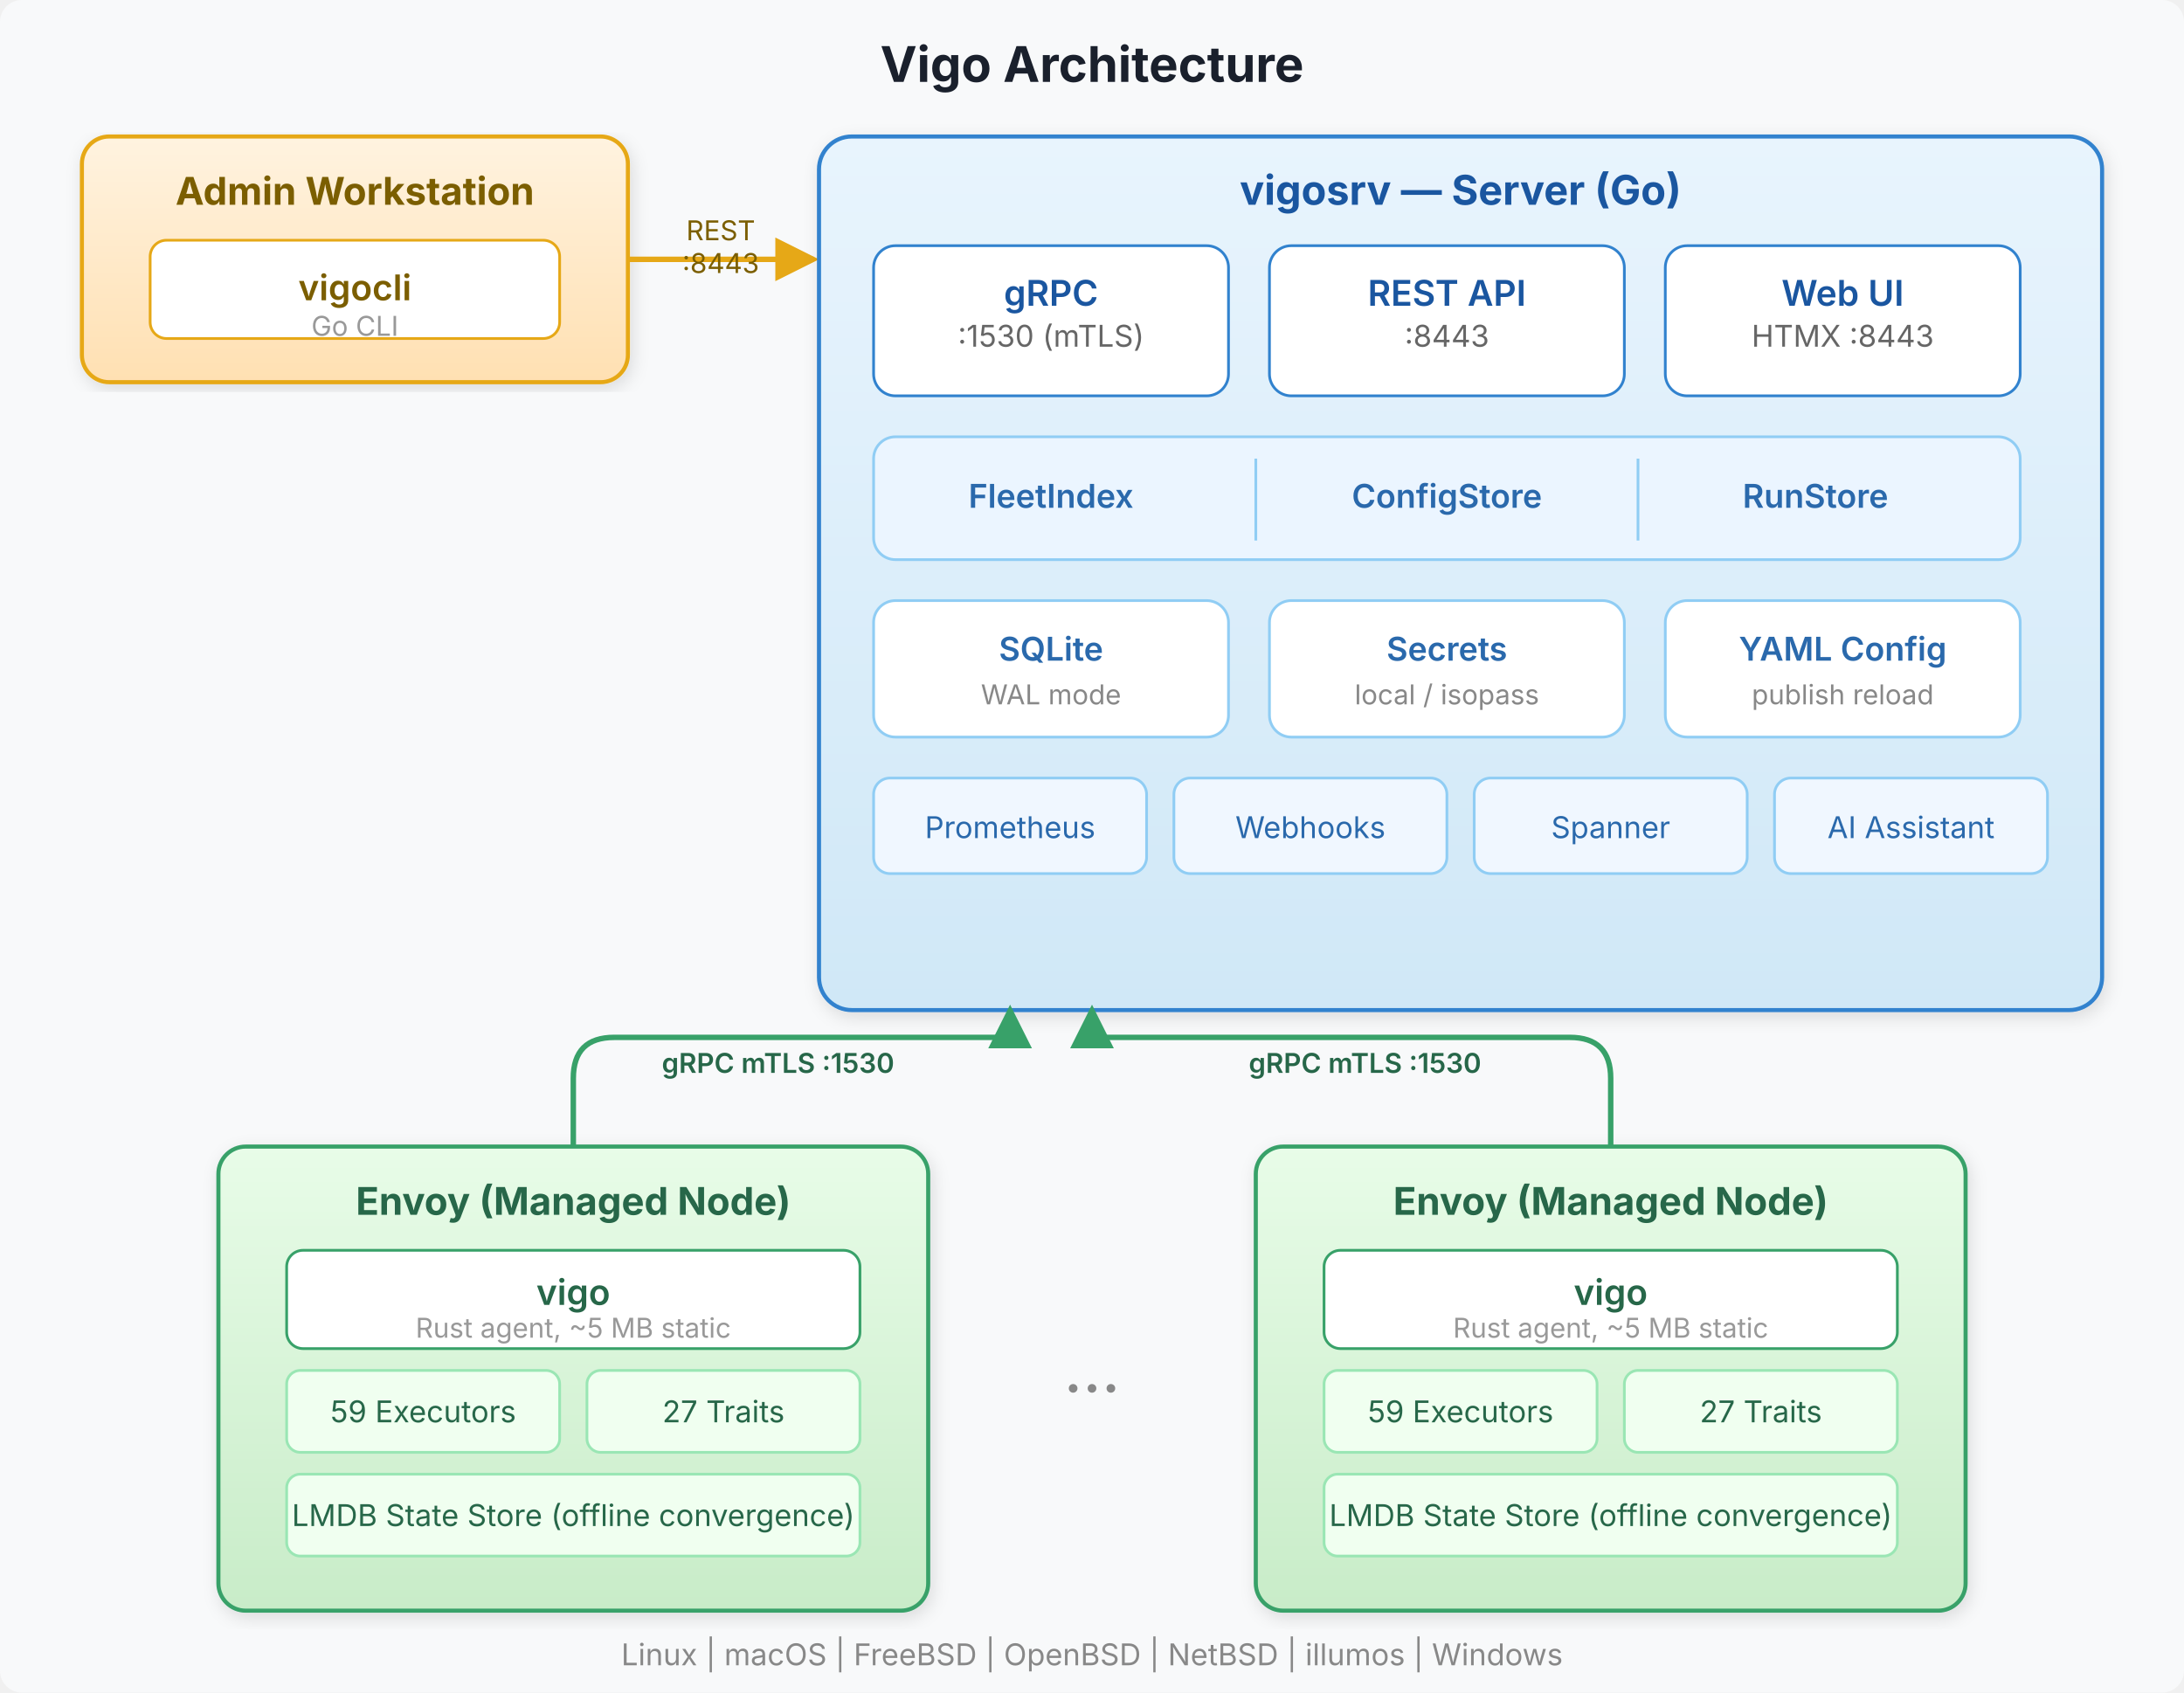
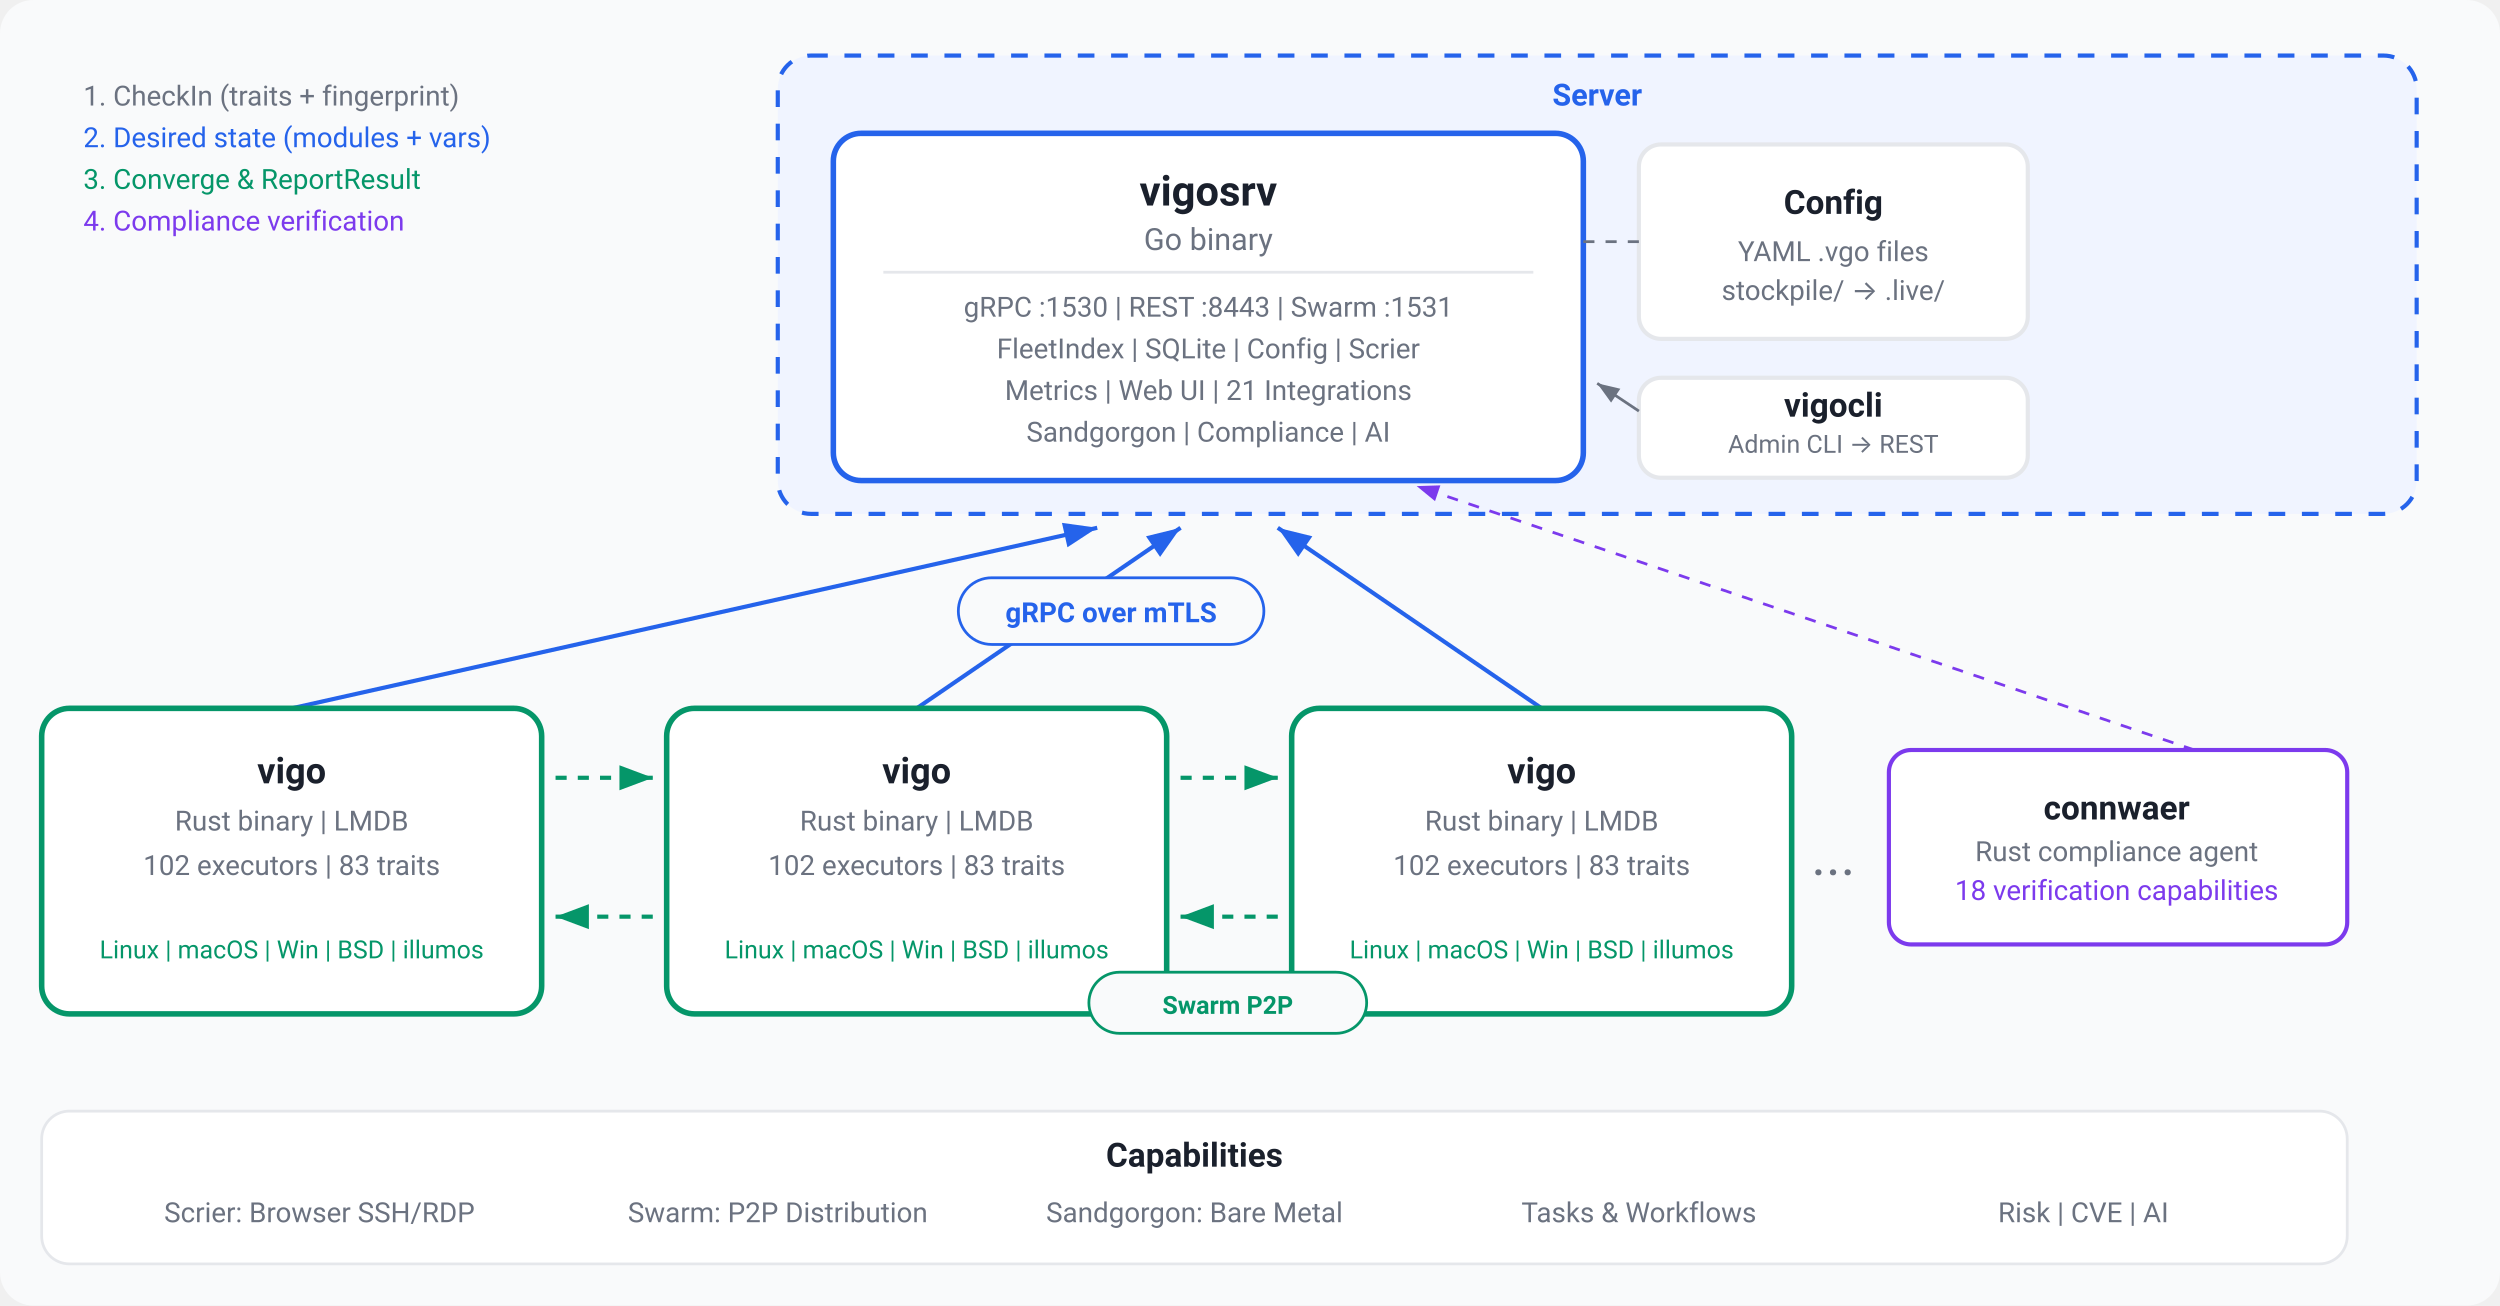
- <svg xmlns="http://www.w3.org/2000/svg" viewBox="0 0 800 620" font-family="Inter, system-ui, sans-serif" font-size="13">
+ <svg xmlns="http://www.w3.org/2000/svg" viewBox="0 0 900 470" font-family="-apple-system,BlinkMacSystemFont,'Segoe UI',Roboto,sans-serif">
+   <rect width="900" height="470" fill="#f9fafb" rx="12" />
+   <text x="30" y="38" text-anchor="start" font-size="10" fill="#6b7280">1. CheckIn (traits + fingerprint)</text>
+   <text x="30" y="53" text-anchor="start" font-size="10" fill="#2563eb">2. Desired state (modules + vars)</text>
+   <text x="30" y="68" text-anchor="start" font-size="10" fill="#059669">3. Converge &amp; ReportResult</text>
+   <text x="30" y="83" text-anchor="start" font-size="10" fill="#7c3aed">4. Compliance verification</text>
+   <rect x="280" y="20" width="590" height="165" rx="12" fill="#f0f4ff" stroke="#2563eb" stroke-width="1.5" stroke-dasharray="6" />
+   <text x="575" y="38" text-anchor="middle" font-size="11" font-weight="600" fill="#2563eb">Server</text>
+   <rect x="300" y="48" width="270" height="125" rx="10" fill="#fff" stroke="#2563eb" stroke-width="2" />
+   <text x="435" y="74" text-anchor="middle" font-size="15" font-weight="700" fill="#1a202c">vigosrv</text>
+   <text x="435" y="90" text-anchor="middle" font-size="11" fill="#6b7280">Go binary</text>
+   <line x1="318" y1="98" x2="552" y2="98" stroke="#e5e7eb" stroke-width="1" />
+   <text x="435" y="114" text-anchor="middle" font-size="10" fill="#6b7280">gRPC :1530 | REST :8443 | Swarm :1531</text>
+   <text x="435" y="129" text-anchor="middle" font-size="10" fill="#6b7280">FleetIndex | SQLite | Config | Scrier</text>
+   <text x="435" y="144" text-anchor="middle" font-size="10" fill="#6b7280">Metrics | Web UI | 21 Integrations</text>
+   <text x="435" y="159" text-anchor="middle" font-size="10" fill="#6b7280">Sandgorgon | Compliance | AI</text>
+   <rect x="590" y="52" width="140" height="70" rx="8" fill="#fff" stroke="#e5e7eb" stroke-width="1.5" />
+   <text x="660" y="77" text-anchor="middle" font-size="12" font-weight="600" fill="#1a202c">Config</text>
+   <text x="660" y="94" text-anchor="middle" font-size="10" fill="#6b7280">YAML .vgo files</text>
+   <text x="660" y="108" text-anchor="middle" font-size="10" fill="#6b7280">stockpile/ → .live/</text>
+   <line x1="570" y1="87" x2="590" y2="87" stroke="#6b7280" stroke-width="1" stroke-dasharray="4" />
+   <rect x="590" y="136" width="140" height="36" rx="8" fill="#fff" stroke="#e5e7eb" stroke-width="1.5" />
+   <text x="660" y="150" text-anchor="middle" font-size="12" font-weight="600" fill="#1a202c">vigocli</text>
+   <text x="660" y="163" text-anchor="middle" font-size="9" fill="#6b7280">Admin CLI → REST</text>
+   <path d="M590 148 L575 138" stroke="#6b7280" stroke-width="1" fill="none" marker-end="url(#arrowGray)" />
+   <path d="M105 255 L395 190" stroke="#2563eb" stroke-width="1.5" fill="none" marker-end="url(#arrow)" />
+   <path d="M330 255 L425 190" stroke="#2563eb" stroke-width="1.5" fill="none" marker-end="url(#arrow)" />
+   <path d="M555 255 L460 190" stroke="#2563eb" stroke-width="1.5" fill="none" marker-end="url(#arrow)" />
+   <path d="M790 270 L510 175" stroke="#7c3aed" stroke-width="1" fill="none" stroke-dasharray="4" marker-end="url(#arrowPurple)" />
+   <rect x="345" y="208" width="110" height="24" rx="12" fill="#f9fafb" stroke="#2563eb" stroke-width="1" />
+   <text x="400" y="224" text-anchor="middle" font-size="10" font-weight="600" fill="#2563eb">gRPC over mTLS</text>
+   <rect x="15" y="255" width="180" height="110" rx="10" fill="#fff" stroke="#059669" stroke-width="2" />
+   <text x="105" y="282" text-anchor="middle" font-size="13" font-weight="700" fill="#1a202c">vigo</text>
+   <text x="105" y="299" text-anchor="middle" font-size="10" fill="#6b7280">Rust binary | LMDB</text>
+   <text x="105" y="315" text-anchor="middle" font-size="10" fill="#6b7280">102 executors | 83 traits</text>
+   <text x="105" y="345" text-anchor="middle" font-size="9" fill="#059669">Linux | macOS | Win | BSD | illumos</text>
+   <rect x="240" y="255" width="180" height="110" rx="10" fill="#fff" stroke="#059669" stroke-width="2" />
+   <text x="330" y="282" text-anchor="middle" font-size="13" font-weight="700" fill="#1a202c">vigo</text>
+   <text x="330" y="299" text-anchor="middle" font-size="10" fill="#6b7280">Rust binary | LMDB</text>
+   <text x="330" y="315" text-anchor="middle" font-size="10" fill="#6b7280">102 executors | 83 traits</text>
+   <text x="330" y="345" text-anchor="middle" font-size="9" fill="#059669">Linux | macOS | Win | BSD | illumos</text>
+   <rect x="465" y="255" width="180" height="110" rx="10" fill="#fff" stroke="#059669" stroke-width="2" />
+   <text x="555" y="282" text-anchor="middle" font-size="13" font-weight="700" fill="#1a202c">vigo</text>
+   <text x="555" y="299" text-anchor="middle" font-size="10" fill="#6b7280">Rust binary | LMDB</text>
+   <text x="555" y="315" text-anchor="middle" font-size="10" fill="#6b7280">102 executors | 83 traits</text>
+   <text x="555" y="345" text-anchor="middle" font-size="9" fill="#059669">Linux | macOS | Win | BSD | illumos</text>
+   <line x1="200" y1="280" x2="235" y2="280" stroke="#059669" stroke-width="1.5" stroke-dasharray="4" marker-end="url(#arrowGreen)" />
+   <line x1="235" y1="330" x2="200" y2="330" stroke="#059669" stroke-width="1.5" stroke-dasharray="4" marker-end="url(#arrowGreen)" />
+   <line x1="425" y1="280" x2="460" y2="280" stroke="#059669" stroke-width="1.5" stroke-dasharray="4" marker-end="url(#arrowGreen)" />
+   <line x1="460" y1="330" x2="425" y2="330" stroke="#059669" stroke-width="1.5" stroke-dasharray="4" marker-end="url(#arrowGreen)" />
+   <rect x="392" y="350" width="100" height="22" rx="11" fill="#f9fafb" stroke="#059669" stroke-width="1" />
+   <text x="442" y="365" text-anchor="middle" font-size="9" font-weight="600" fill="#059669">Swarm P2P</text>
+   <text x="660" y="315" text-anchor="middle" font-size="20" fill="#6b7280">...</text>
+   <rect x="680" y="270" width="165" height="70" rx="8" fill="#fff" stroke="#7c3aed" stroke-width="1.5" />
+   <text x="762" y="295" text-anchor="middle" font-size="12" font-weight="600" fill="#1a202c">connwaer</text>
+   <text x="762" y="310" text-anchor="middle" font-size="10" fill="#6b7280">Rust compliance agent</text>
+   <text x="762" y="324" text-anchor="middle" font-size="10" fill="#7c3aed">18 verification capabilities</text>
+   <rect x="15" y="400" width="830" height="55" rx="10" fill="#fff" stroke="#e5e7eb" stroke-width="1" />
+   <text x="430" y="420" text-anchor="middle" font-size="12" font-weight="600" fill="#1a202c">Capabilities</text>
+   <text x="115" y="440" text-anchor="middle" font-size="10" fill="#6b7280">Scrier: Browser SSH/RDP</text>
+   <text x="280" y="440" text-anchor="middle" font-size="10" fill="#6b7280">Swarm: P2P Distribution</text>
+   <text x="430" y="440" text-anchor="middle" font-size="10" fill="#6b7280">Sandgorgon: Bare Metal</text>
+   <text x="590" y="440" text-anchor="middle" font-size="10" fill="#6b7280">Tasks &amp; Workflows</text>
+   <text x="750" y="440" text-anchor="middle" font-size="10" fill="#6b7280">Risk | CVE | AI</text>
  <defs>
-     <filter id="shadow" x="-4%" y="-4%" width="108%" height="108%">
-       <feDropShadow dx="1" dy="2" stdDeviation="3" flood-opacity="0.12" />
-     </filter>
-     <linearGradient id="serverGrad" x1="0" y1="0" x2="0" y2="1">
-       <stop offset="0%" stop-color="#e8f4fd" />
-       <stop offset="100%" stop-color="#d0e8f7" />
-     </linearGradient>
-     <linearGradient id="envoyGrad" x1="0" y1="0" x2="0" y2="1">
-       <stop offset="0%" stop-color="#e8fce8" />
-       <stop offset="100%" stop-color="#c8ecc8" />
-     </linearGradient>
-     <linearGradient id="cliGrad" x1="0" y1="0" x2="0" y2="1">
-       <stop offset="0%" stop-color="#fff3e0" />
-       <stop offset="100%" stop-color="#ffe0b2" />
-     </linearGradient>
-   </defs>
-   <rect width="800" height="620" fill="#f8f9fa" rx="8" />
-   <text x="400" y="30" text-anchor="middle" font-size="18" font-weight="700" fill="#1a202c">Vigo Architecture</text>
-   <rect x="30" y="50" width="200" height="90" rx="10" fill="url(#cliGrad)" stroke="#e6a817" stroke-width="1.5" filter="url(#shadow)" />
-   <text x="130" y="75" text-anchor="middle" font-weight="700" fill="#7b5e00" font-size="14">Admin Workstation</text>
-   <rect x="55" y="88" width="150" height="36" rx="6" fill="#fff" stroke="#e6a817" stroke-width="1" />
-   <text x="130" y="110" text-anchor="middle" font-weight="600" fill="#7b5e00">vigocli</text>
-   <text x="130" y="123" text-anchor="middle" font-size="10" fill="#999">Go CLI</text>
-   <line x1="230" y1="95" x2="298" y2="95" stroke="#e6a817" stroke-width="2" marker-end="url(#arrowOrange)" />
-   <text x="264" y="88" text-anchor="middle" font-size="10" fill="#7b5e00">REST</text>
-   <text x="264" y="100" text-anchor="middle" font-size="10" fill="#7b5e00">:8443</text>
-   <rect x="300" y="50" width="470" height="320" rx="12" fill="url(#serverGrad)" stroke="#3182ce" stroke-width="1.5" filter="url(#shadow)" />
-   <text x="535" y="75" text-anchor="middle" font-weight="700" fill="#1a56a0" font-size="15">vigosrv — Server (Go)</text>
-   <rect x="320" y="90" width="130" height="55" rx="8" fill="#fff" stroke="#3182ce" stroke-width="1" />
-   <text x="385" y="112" text-anchor="middle" font-weight="600" fill="#1a56a0">gRPC</text>
-   <text x="385" y="127" text-anchor="middle" font-size="11" fill="#666">:1530 (mTLS)</text>
-   <rect x="465" y="90" width="130" height="55" rx="8" fill="#fff" stroke="#3182ce" stroke-width="1" />
-   <text x="530" y="112" text-anchor="middle" font-weight="600" fill="#1a56a0">REST API</text>
-   <text x="530" y="127" text-anchor="middle" font-size="11" fill="#666">:8443</text>
-   <rect x="610" y="90" width="130" height="55" rx="8" fill="#fff" stroke="#3182ce" stroke-width="1" />
-   <text x="675" y="112" text-anchor="middle" font-weight="600" fill="#1a56a0">Web UI</text>
-   <text x="675" y="127" text-anchor="middle" font-size="11" fill="#666">HTMX :8443</text>
-   <rect x="320" y="160" width="420" height="45" rx="8" fill="#ebf5ff" stroke="#90cdf4" stroke-width="1" />
-   <text x="385" y="186" text-anchor="middle" font-weight="600" fill="#2a69ac" font-size="12">FleetIndex</text>
-   <line x1="460" y1="168" x2="460" y2="198" stroke="#90cdf4" stroke-width="1" />
-   <text x="530" y="186" text-anchor="middle" font-weight="600" fill="#2a69ac" font-size="12">ConfigStore</text>
-   <line x1="600" y1="168" x2="600" y2="198" stroke="#90cdf4" stroke-width="1" />
-   <text x="665" y="186" text-anchor="middle" font-weight="600" fill="#2a69ac" font-size="12">RunStore</text>
-   <rect x="320" y="220" width="130" height="50" rx="8" fill="#fff" stroke="#90cdf4" stroke-width="1" />
-   <text x="385" y="242" text-anchor="middle" font-weight="600" fill="#2a69ac" font-size="12">SQLite</text>
-   <text x="385" y="258" text-anchor="middle" font-size="10" fill="#888">WAL mode</text>
-   <rect x="465" y="220" width="130" height="50" rx="8" fill="#fff" stroke="#90cdf4" stroke-width="1" />
-   <text x="530" y="242" text-anchor="middle" font-weight="600" fill="#2a69ac" font-size="12">Secrets</text>
-   <text x="530" y="258" text-anchor="middle" font-size="10" fill="#888">local / isopass</text>
-   <rect x="610" y="220" width="130" height="50" rx="8" fill="#fff" stroke="#90cdf4" stroke-width="1" />
-   <text x="675" y="242" text-anchor="middle" font-weight="600" fill="#2a69ac" font-size="12">YAML Config</text>
-   <text x="675" y="258" text-anchor="middle" font-size="10" fill="#888">publish reload</text>
-   <rect x="320" y="285" width="100" height="35" rx="6" fill="#f0f7ff" stroke="#90cdf4" stroke-width="1" />
-   <text x="370" y="307" text-anchor="middle" font-size="11" fill="#2a69ac">Prometheus</text>
-   <rect x="430" y="285" width="100" height="35" rx="6" fill="#f0f7ff" stroke="#90cdf4" stroke-width="1" />
-   <text x="480" y="307" text-anchor="middle" font-size="11" fill="#2a69ac">Webhooks</text>
-   <rect x="540" y="285" width="100" height="35" rx="6" fill="#f0f7ff" stroke="#90cdf4" stroke-width="1" />
-   <text x="590" y="307" text-anchor="middle" font-size="11" fill="#2a69ac">Spanner</text>
-   <rect x="650" y="285" width="100" height="35" rx="6" fill="#f0f7ff" stroke="#90cdf4" stroke-width="1" />
-   <text x="700" y="307" text-anchor="middle" font-size="11" fill="#2a69ac">AI Assistant</text>
-   <rect x="80" y="420" width="260" height="170" rx="10" fill="url(#envoyGrad)" stroke="#38a169" stroke-width="1.5" filter="url(#shadow)" />
-   <text x="210" y="445" text-anchor="middle" font-weight="700" fill="#276749" font-size="14">Envoy (Managed Node)</text>
-   <rect x="105" y="458" width="210" height="36" rx="6" fill="#fff" stroke="#38a169" stroke-width="1" />
-   <text x="210" y="478" text-anchor="middle" font-weight="600" fill="#276749">vigo</text>
-   <text x="210" y="490" text-anchor="middle" font-size="10" fill="#999">Rust agent, ~5 MB static</text>
-   <rect x="105" y="502" width="100" height="30" rx="5" fill="#f0fff0" stroke="#9ae6b4" stroke-width="1" />
-   <text x="155" y="521" text-anchor="middle" font-size="11" fill="#276749">59 Executors</text>
-   <rect x="215" y="502" width="100" height="30" rx="5" fill="#f0fff0" stroke="#9ae6b4" stroke-width="1" />
-   <text x="265" y="521" text-anchor="middle" font-size="11" fill="#276749">27 Traits</text>
-   <rect x="105" y="540" width="210" height="30" rx="5" fill="#f0fff0" stroke="#9ae6b4" stroke-width="1" />
-   <text x="210" y="559" text-anchor="middle" font-size="11" fill="#276749">LMDB State Store (offline convergence)</text>
-   <rect x="460" y="420" width="260" height="170" rx="10" fill="url(#envoyGrad)" stroke="#38a169" stroke-width="1.5" filter="url(#shadow)" />
-   <text x="590" y="445" text-anchor="middle" font-weight="700" fill="#276749" font-size="14">Envoy (Managed Node)</text>
-   <rect x="485" y="458" width="210" height="36" rx="6" fill="#fff" stroke="#38a169" stroke-width="1" />
-   <text x="590" y="478" text-anchor="middle" font-weight="600" fill="#276749">vigo</text>
-   <text x="590" y="490" text-anchor="middle" font-size="10" fill="#999">Rust agent, ~5 MB static</text>
-   <rect x="485" y="502" width="100" height="30" rx="5" fill="#f0fff0" stroke="#9ae6b4" stroke-width="1" />
-   <text x="535" y="521" text-anchor="middle" font-size="11" fill="#276749">59 Executors</text>
-   <rect x="595" y="502" width="100" height="30" rx="5" fill="#f0fff0" stroke="#9ae6b4" stroke-width="1" />
-   <text x="645" y="521" text-anchor="middle" font-size="11" fill="#276749">27 Traits</text>
-   <rect x="485" y="540" width="210" height="30" rx="5" fill="#f0fff0" stroke="#9ae6b4" stroke-width="1" />
-   <text x="590" y="559" text-anchor="middle" font-size="11" fill="#276749">LMDB State Store (offline convergence)</text>
-   <text x="400" y="510" text-anchor="middle" font-size="24" fill="#888">...</text>
-   <path d="M 210 420 L 210 395 Q 210 380 225 380 L 370 380 L 370 370" fill="none" stroke="#38a169" stroke-width="2" marker-end="url(#arrowGreen)" />
-   <path d="M 590 420 L 590 395 Q 590 380 575 380 L 400 380 L 400 370" fill="none" stroke="#38a169" stroke-width="2" marker-end="url(#arrowGreen)" />
-   <text x="285" y="393" text-anchor="middle" font-size="10" fill="#276749" font-weight="600">gRPC mTLS :1530</text>
-   <text x="500" y="393" text-anchor="middle" font-size="10" fill="#276749" font-weight="600">gRPC mTLS :1530</text>
-   <defs>
-     <marker id="arrowGreen" markerWidth="8" markerHeight="8" refX="7" refY="4" orient="auto">
-       <path d="M 0 0 L 8 4 L 0 8 Z" fill="#38a169" />
+     <marker id="arrow" markerWidth="8" markerHeight="6" refX="8" refY="3" orient="auto">
+       <path d="M0,0 L8,3 L0,6" fill="#2563eb" />
    </marker>
-     <marker id="arrowOrange" markerWidth="8" markerHeight="8" refX="7" refY="4" orient="auto">
-       <path d="M 0 0 L 8 4 L 0 8 Z" fill="#e6a817" />
+     <marker id="arrowGray" markerWidth="8" markerHeight="6" refX="8" refY="3" orient="auto">
+       <path d="M0,0 L8,3 L0,6" fill="#6b7280" />
+     </marker>
+     <marker id="arrowGreen" markerWidth="8" markerHeight="6" refX="8" refY="3" orient="auto">
+       <path d="M0,0 L8,3 L0,6" fill="#059669" />
+     </marker>
+     <marker id="arrowPurple" markerWidth="8" markerHeight="6" refX="8" refY="3" orient="auto">
+       <path d="M0,0 L8,3 L0,6" fill="#7c3aed" />
    </marker>
  </defs>
-   <text x="400" y="610" text-anchor="middle" font-size="11" fill="#888">Linux | macOS | FreeBSD | OpenBSD | NetBSD | illumos | Windows</text>
</svg>
